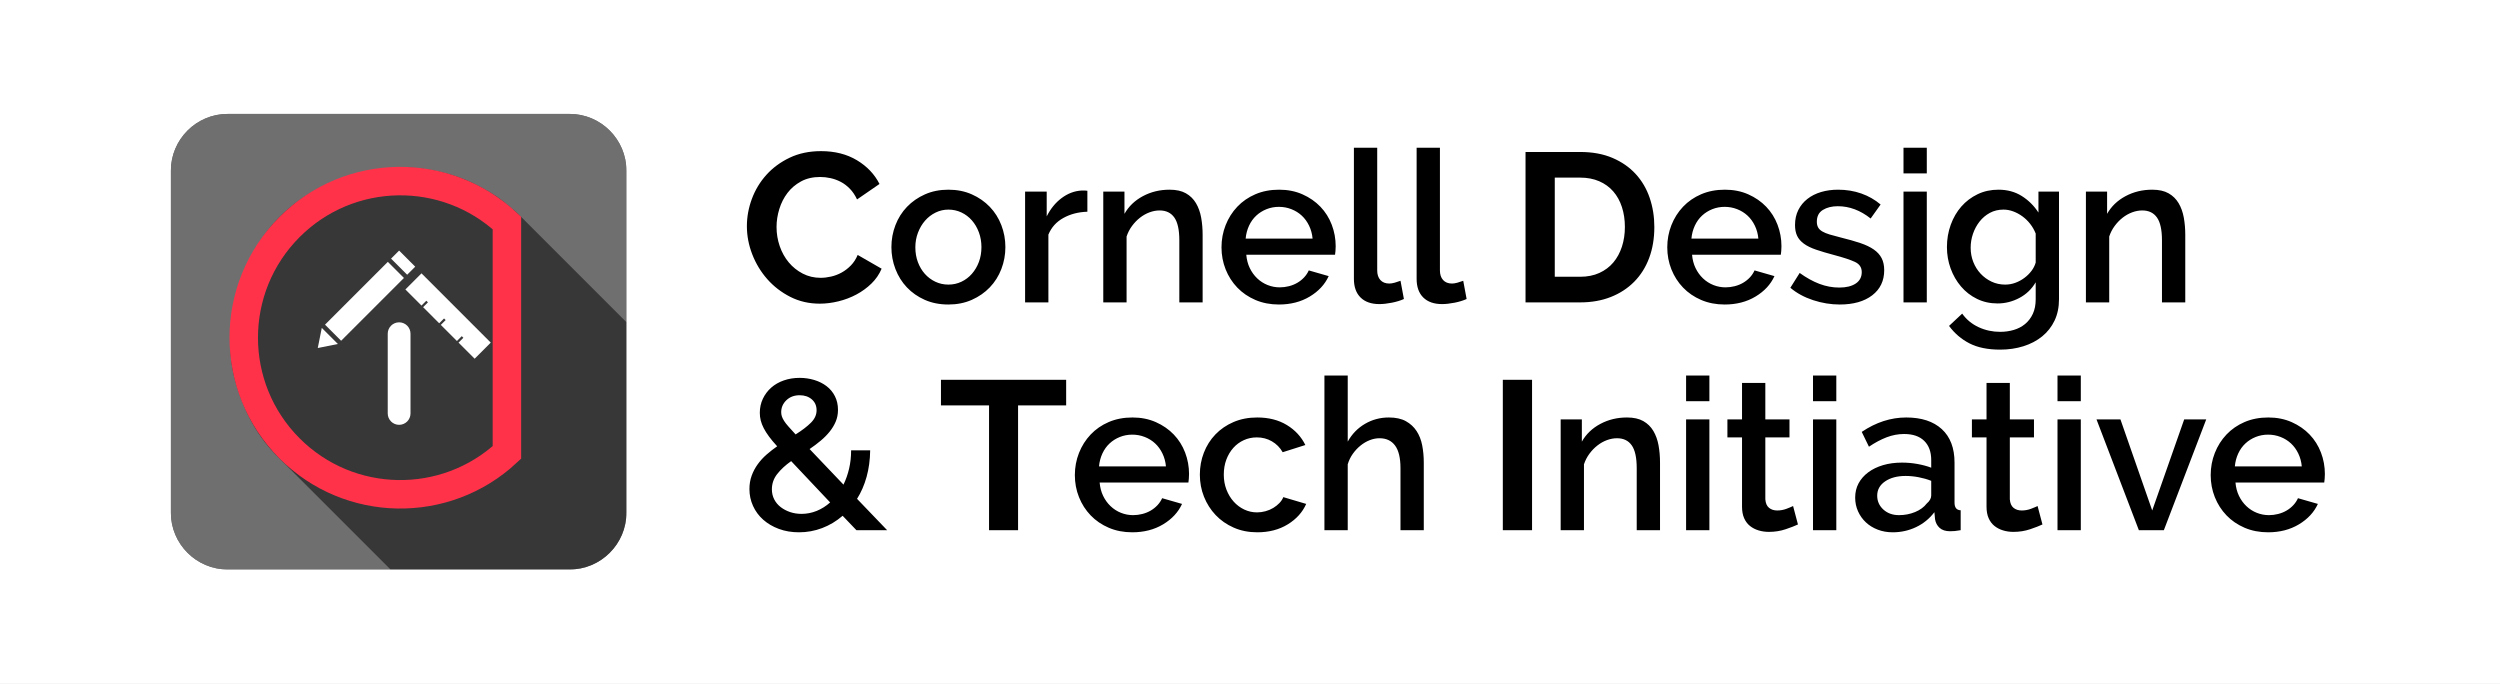
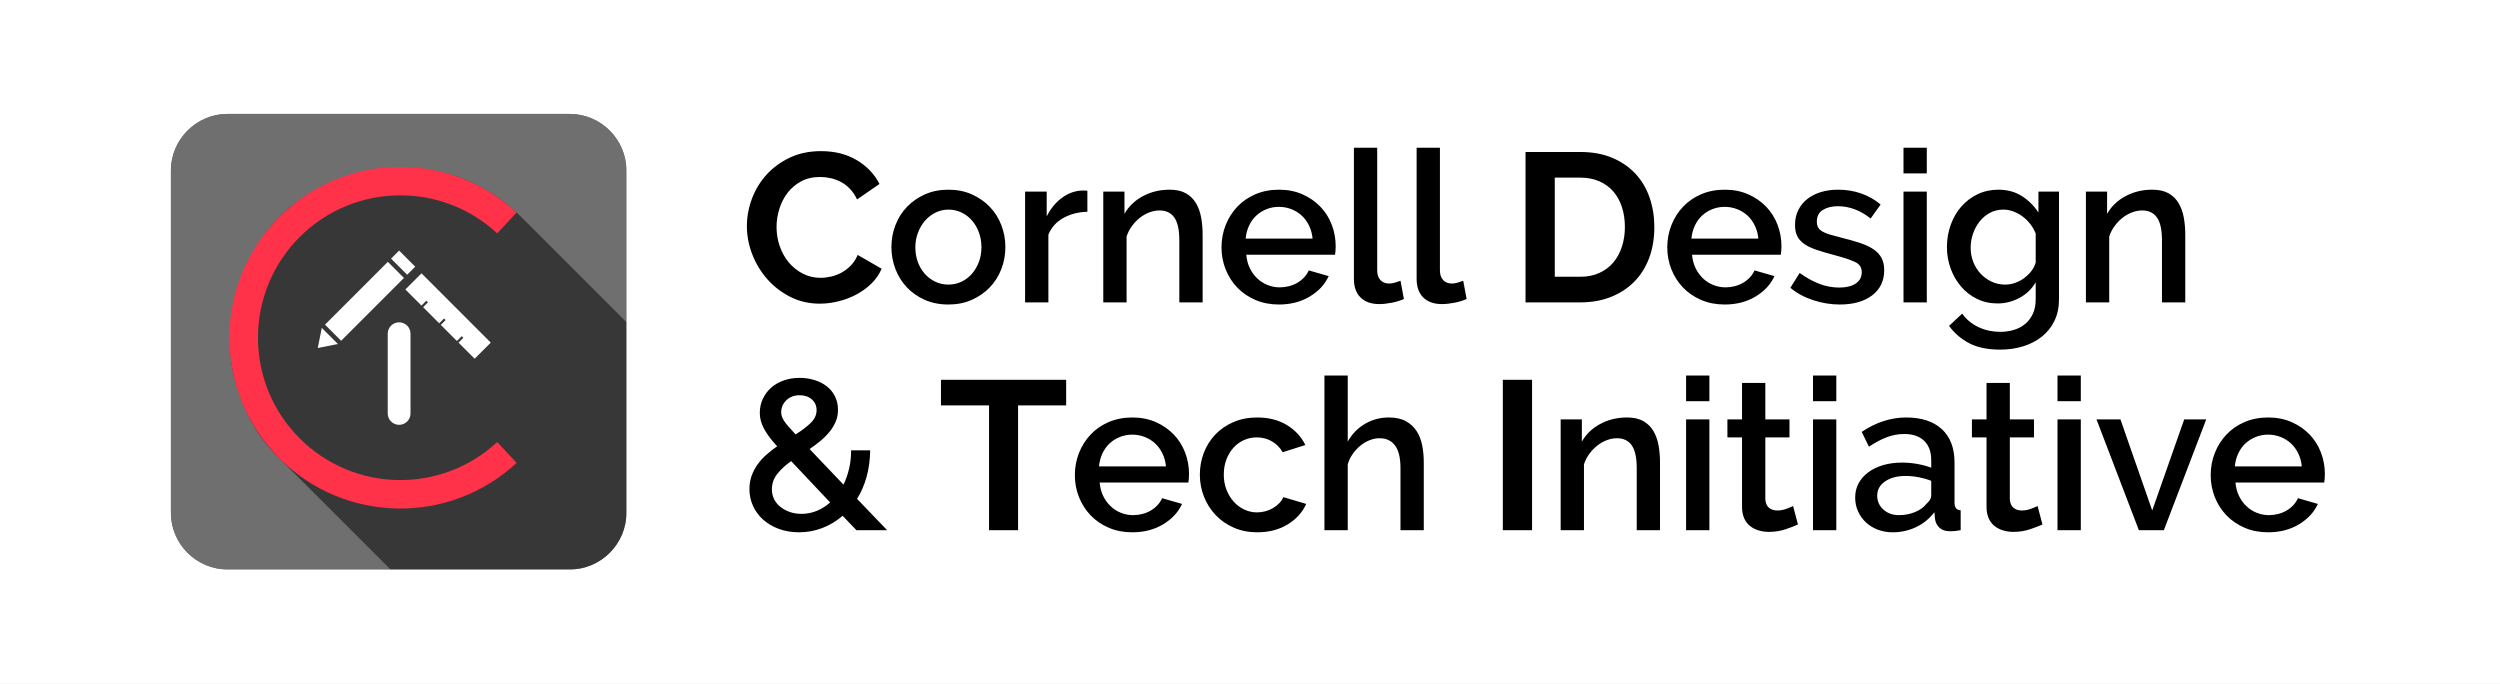
<svg xmlns="http://www.w3.org/2000/svg" xmlns:xlink="http://www.w3.org/1999/xlink" width="4390px" height="1200px" viewBox="0 0 4390 1200" version="1.1">
  <defs>
    <rect id="path-1" x="0" y="0" width="800" height="800" rx="100" />
  </defs>
  <g id="Wordmark-Dark-Text-Background" stroke="none" stroke-width="1" fill="none" fill-rule="evenodd">
    <rect fill="#FFFFFF" x="0" y="0" width="4390" height="1200" />
    <g id="Wordmark-Dark-Text-Transparent">
      <g id="Wordmark-Dark-Text-No-Padding" transform="translate(300, 200)">
        <g id="Logo-Text---Dark" transform="translate(1000, 0)" fill="#000000" fill-rule="evenodd">
          <path d="M11.532,197.08 C11.532,180.96 14.446,165.026 20.274,149.278 C26.102,133.53 34.596,119.456 45.756,107.056 C56.916,94.656 70.556,84.612 86.676,76.924 C102.796,69.236 121.148,65.392 141.732,65.392 C166.036,65.392 187.054,70.724 204.786,81.388 C222.518,92.052 235.724,105.94 244.404,123.052 L204.972,150.208 C201.5,142.768 197.284,136.506 192.324,131.422 C187.364,126.338 182.032,122.308 176.328,119.332 C170.624,116.356 164.672,114.186 158.472,112.822 C152.272,111.458 146.196,110.776 140.244,110.776 C127.348,110.776 116.126,113.38 106.578,118.588 C97.03,123.796 89.094,130.554 82.77,138.862 C76.446,147.17 71.672,156.594 68.448,167.134 C65.224,177.674 63.612,188.152 63.612,198.568 C63.612,210.224 65.472,221.446 69.192,232.234 C72.912,243.022 78.182,252.508 85.002,260.692 C91.822,268.876 100.006,275.448 109.554,280.408 C119.102,285.368 129.58,287.848 140.988,287.848 C146.94,287.848 153.14,287.104 159.588,285.616 C166.036,284.128 172.174,281.772 178.002,278.548 C183.83,275.324 189.224,271.17 194.184,266.086 C199.144,261.002 203.112,254.864 206.088,247.672 L248.124,271.852 C243.908,281.772 237.894,290.514 230.082,298.078 C222.27,305.642 213.466,312.028 203.67,317.236 C193.874,322.444 183.396,326.412 172.236,329.14 C161.076,331.868 150.164,333.232 139.5,333.232 C120.652,333.232 103.416,329.264 87.792,321.328 C72.168,313.392 58.714,303.038 47.43,290.266 C36.146,277.494 27.342,262.986 21.018,246.742 C14.694,230.498 11.532,213.944 11.532,197.08 Z M365.382,334.72 C350.005,334.72 336.18,331.992 323.904,326.536 C311.627,321.08 301.15,313.764 292.469,304.588 C283.789,295.412 277.094,284.686 272.382,272.41 C267.669,260.134 265.313,247.3 265.313,233.908 C265.313,220.516 267.669,207.682 272.382,195.406 C277.094,183.13 283.851,172.404 292.656,163.228 C301.46,154.052 311.999,146.736 324.276,141.28 C336.552,135.824 350.253,133.096 365.382,133.096 C380.51,133.096 394.211,135.824 406.488,141.28 C418.764,146.736 429.303,154.052 438.108,163.228 C446.912,172.404 453.669,183.13 458.382,195.406 C463.094,207.682 465.45,220.516 465.45,233.908 C465.45,247.3 463.094,260.134 458.382,272.41 C453.669,284.686 446.912,295.412 438.108,304.588 C429.303,313.764 418.764,321.08 406.488,326.536 C394.211,331.992 380.51,334.72 365.382,334.72 Z M307.349,234.28 C307.349,243.704 308.837,252.384 311.813,260.32 C314.79,268.256 318.881,275.138 324.089,280.966 C329.298,286.794 335.435,291.382 342.503,294.73 C349.572,298.078 357.197,299.752 365.382,299.752 C373.566,299.752 381.191,298.078 388.26,294.73 C395.328,291.382 401.465,286.732 406.673,280.78 C411.882,274.828 415.973,267.884 418.95,259.948 C421.926,252.012 423.413,243.332 423.413,233.908 C423.413,224.732 421.926,216.114 418.95,208.054 C415.973,199.994 411.882,192.988 406.673,187.036 C401.465,181.084 395.328,176.434 388.26,173.086 C381.191,169.738 373.566,168.064 365.382,168.064 C357.445,168.064 349.944,169.8 342.875,173.272 C335.807,176.744 329.67,181.456 324.462,187.408 C319.253,193.36 315.1,200.366 312,208.426 C308.899,216.486 307.349,225.104 307.349,234.28 Z M609.432,171.784 C593.56,172.28 579.486,175.938 567.21,182.758 C554.934,189.578 546.192,199.312 540.984,211.96 L540.984,331 L500.064,331 L500.064,136.444 L538.008,136.444 L538.008,179.968 C544.704,166.576 553.446,155.85 564.234,147.79 C575.022,139.73 586.616,135.328 599.016,134.584 L605.154,134.584 C606.766,134.584 608.192,134.708 609.432,134.956 L609.432,171.784 Z M811.818,331 L770.898,331 L770.898,222.004 C770.898,203.652 767.984,190.322 762.156,182.014 C756.328,173.706 747.71,169.552 736.302,169.552 C730.35,169.552 724.398,170.668 718.446,172.9 C712.494,175.132 706.914,178.294 701.706,182.386 C696.498,186.478 691.848,191.314 687.756,196.894 C683.664,202.474 680.502,208.612 678.27,215.308 L678.27,331 L637.35,331 L637.35,136.444 L674.55,136.444 L674.55,175.504 C681.99,162.36 692.778,152.006 706.914,144.442 C721.05,136.878 736.674,133.096 753.786,133.096 C765.442,133.096 774.99,135.204 782.43,139.42 C789.87,143.636 795.76,149.402 800.1,156.718 C804.44,164.034 807.478,172.466 809.214,182.014 C810.95,191.562 811.818,201.668 811.818,212.332 L811.818,331 Z M945.756,334.72 C930.628,334.72 916.864,332.054 904.464,326.722 C892.064,321.39 881.462,314.136 872.658,304.96 C863.854,295.784 857.034,285.12 852.198,272.968 C847.362,260.816 844.944,247.92 844.944,234.28 C844.944,220.64 847.362,207.682 852.198,195.406 C857.034,183.13 863.854,172.342 872.658,163.042 C881.462,153.742 892.064,146.426 904.464,141.094 C916.864,135.762 930.752,133.096 946.128,133.096 C961.256,133.096 974.958,135.824 987.234,141.28 C999.51,146.736 1009.988,153.99 1018.668,163.042 C1027.348,172.094 1033.982,182.634 1038.57,194.662 C1043.158,206.69 1045.452,219.276 1045.452,232.42 C1045.452,235.396 1045.328,238.186 1045.08,240.79 C1044.832,243.394 1044.584,245.564 1044.336,247.3 L888.468,247.3 C889.212,255.98 891.258,263.792 894.606,270.736 C897.954,277.68 902.294,283.694 907.626,288.778 C912.958,293.862 919.034,297.768 925.854,300.496 C932.674,303.224 939.804,304.588 947.244,304.588 C952.7,304.588 958.094,303.906 963.426,302.542 C968.758,301.178 973.656,299.194 978.12,296.59 C982.584,293.986 986.552,290.824 990.024,287.104 C993.496,283.384 996.224,279.292 998.208,274.828 L1033.176,284.872 C1026.48,299.504 1015.382,311.47 999.882,320.77 C984.382,330.07 966.34,334.72 945.756,334.72 Z M1004.904,219.028 C1004.16,210.844 1002.114,203.28 998.766,196.336 C995.418,189.392 991.14,183.502 985.932,178.666 C980.724,173.83 974.648,170.048 967.704,167.32 C960.76,164.592 953.444,163.228 945.756,163.228 C938.068,163.228 930.814,164.592 923.994,167.32 C917.174,170.048 911.16,173.83 905.952,178.666 C900.744,183.502 896.528,189.392 893.304,196.336 C890.08,203.28 888.096,210.844 887.352,219.028 L1004.904,219.028 Z M1077.462,59.44 L1118.382,59.44 L1118.382,274.828 C1118.382,282.02 1120.242,287.662 1123.962,291.754 C1127.682,295.846 1132.89,297.892 1139.586,297.892 C1142.314,297.892 1145.476,297.396 1149.072,296.404 C1152.668,295.412 1156.078,294.296 1159.302,293.056 L1165.254,325.048 C1159.302,327.776 1152.234,329.946 1144.05,331.558 C1135.866,333.17 1128.55,333.976 1122.102,333.976 C1107.966,333.976 1096.992,330.132 1089.18,322.444 C1081.368,314.756 1077.462,303.844 1077.462,289.708 L1077.462,59.44 Z M1187.592,59.44 L1228.512,59.44 L1228.512,274.828 C1228.512,282.02 1230.372,287.662 1234.092,291.754 C1237.812,295.846 1243.02,297.892 1249.716,297.892 C1252.444,297.892 1255.606,297.396 1259.202,296.404 C1262.798,295.412 1266.208,294.296 1269.432,293.056 L1275.384,325.048 C1269.432,327.776 1262.364,329.946 1254.18,331.558 C1245.996,333.17 1238.68,333.976 1232.232,333.976 C1218.096,333.976 1207.122,330.132 1199.31,322.444 C1191.498,314.756 1187.592,303.844 1187.592,289.708 L1187.592,59.44 Z M1378.836,331 L1378.836,66.88 L1474.812,66.88 C1496.388,66.88 1515.298,70.352 1531.542,77.296 C1547.786,84.24 1561.364,93.664 1572.276,105.568 C1583.188,117.472 1591.372,131.422 1596.828,147.418 C1602.284,163.414 1605.012,180.464 1605.012,198.568 C1605.012,218.656 1601.974,236.822 1595.898,253.066 C1589.822,269.31 1581.08,283.198 1569.672,294.73 C1558.264,306.262 1544.562,315.19 1528.566,321.514 C1512.57,327.838 1494.652,331 1474.812,331 L1378.836,331 Z M1553.304,198.568 C1553.304,185.92 1551.568,174.264 1548.096,163.6 C1544.624,152.936 1539.54,143.76 1532.844,136.072 C1526.148,128.384 1517.902,122.432 1508.106,118.216 C1498.31,114 1487.212,111.892 1474.812,111.892 L1430.172,111.892 L1430.172,285.988 L1474.812,285.988 C1487.46,285.988 1498.682,283.756 1508.478,279.292 C1518.274,274.828 1526.458,268.69 1533.03,260.878 C1539.602,253.066 1544.624,243.828 1548.096,233.164 C1551.568,222.5 1553.304,210.968 1553.304,198.568 Z M1728.534,334.72 C1713.406,334.72 1699.642,332.054 1687.242,326.722 C1674.842,321.39 1664.24,314.136 1655.436,304.96 C1646.632,295.784 1639.812,285.12 1634.976,272.968 C1630.14,260.816 1627.722,247.92 1627.722,234.28 C1627.722,220.64 1630.14,207.682 1634.976,195.406 C1639.812,183.13 1646.632,172.342 1655.436,163.042 C1664.24,153.742 1674.842,146.426 1687.242,141.094 C1699.642,135.762 1713.53,133.096 1728.906,133.096 C1744.034,133.096 1757.736,135.824 1770.012,141.28 C1782.288,146.736 1792.766,153.99 1801.446,163.042 C1810.126,172.094 1816.76,182.634 1821.348,194.662 C1825.936,206.69 1828.23,219.276 1828.23,232.42 C1828.23,235.396 1828.106,238.186 1827.858,240.79 C1827.61,243.394 1827.362,245.564 1827.114,247.3 L1671.246,247.3 C1671.99,255.98 1674.036,263.792 1677.384,270.736 C1680.732,277.68 1685.072,283.694 1690.404,288.778 C1695.736,293.862 1701.812,297.768 1708.632,300.496 C1715.452,303.224 1722.582,304.588 1730.022,304.588 C1735.478,304.588 1740.872,303.906 1746.204,302.542 C1751.536,301.178 1756.434,299.194 1760.898,296.59 C1765.362,293.986 1769.33,290.824 1772.802,287.104 C1776.274,283.384 1779.002,279.292 1780.986,274.828 L1815.954,284.872 C1809.258,299.504 1798.16,311.47 1782.66,320.77 C1767.16,330.07 1749.118,334.72 1728.534,334.72 Z M1787.682,219.028 C1786.938,210.844 1784.892,203.28 1781.544,196.336 C1778.196,189.392 1773.918,183.502 1768.71,178.666 C1763.502,173.83 1757.426,170.048 1750.482,167.32 C1743.538,164.592 1736.222,163.228 1728.534,163.228 C1720.846,163.228 1713.592,164.592 1706.772,167.32 C1699.952,170.048 1693.938,173.83 1688.73,178.666 C1683.522,183.502 1679.306,189.392 1676.082,196.336 C1672.858,203.28 1670.874,210.844 1670.13,219.028 L1787.682,219.028 Z M1930.548,334.72 C1914.924,334.72 1899.362,332.178 1883.862,327.094 C1868.362,322.01 1855.032,314.756 1843.872,305.332 L1860.24,279.292 C1871.896,287.724 1883.428,294.11 1894.836,298.45 C1906.244,302.79 1917.9,304.96 1929.804,304.96 C1941.956,304.96 1951.566,302.604 1958.634,297.892 C1965.702,293.18 1969.236,286.484 1969.236,277.804 C1969.236,269.62 1965.268,263.668 1957.332,259.948 C1949.396,256.228 1936.996,252.136 1920.132,247.672 C1907.98,244.448 1897.564,241.348 1888.884,238.372 C1880.204,235.396 1873.136,231.924 1867.68,227.956 C1862.224,223.988 1858.256,219.4 1855.776,214.192 C1853.296,208.984 1852.056,202.66 1852.056,195.22 C1852.056,185.3 1853.978,176.496 1857.822,168.808 C1861.666,161.12 1866.998,154.61 1873.818,149.278 C1880.638,143.946 1888.636,139.916 1897.812,137.188 C1906.988,134.46 1916.908,133.096 1927.572,133.096 C1942.204,133.096 1955.844,135.328 1968.492,139.792 C1981.14,144.256 1992.424,150.704 2002.344,159.136 L1984.86,183.688 C1966.756,169.304 1947.536,162.112 1927.2,162.112 C1916.784,162.112 1908.042,164.282 1900.974,168.622 C1893.906,172.962 1890.372,179.844 1890.372,189.268 C1890.372,193.236 1891.116,196.584 1892.604,199.312 C1894.092,202.04 1896.51,204.396 1899.858,206.38 C1903.206,208.364 1907.546,210.162 1912.878,211.774 C1918.21,213.386 1924.844,215.184 1932.78,217.168 C1945.924,220.392 1957.27,223.616 1966.818,226.84 C1976.366,230.064 1984.24,233.846 1990.44,238.186 C1996.64,242.526 2001.228,247.61 2004.204,253.438 C2007.18,259.266 2008.668,266.272 2008.668,274.456 C2008.668,293.056 2001.662,307.75 1987.65,318.538 C1973.638,329.326 1954.604,334.72 1930.548,334.72 Z M2042.538,331 L2042.538,136.444 L2083.458,136.444 L2083.458,331 L2042.538,331 Z M2042.538,104.452 L2042.538,59.44 L2083.458,59.44 L2083.458,104.452 L2042.538,104.452 Z M2207.724,332.86 C2194.58,332.86 2182.552,330.194 2171.64,324.862 C2160.728,319.53 2151.366,312.276 2143.554,303.1 C2135.742,293.924 2129.666,283.384 2125.326,271.48 C2120.986,259.576 2118.816,247.052 2118.816,233.908 C2118.816,220.02 2121.048,206.938 2125.512,194.662 C2129.976,182.386 2136.176,171.722 2144.112,162.67 C2152.048,153.618 2161.534,146.426 2172.57,141.094 C2183.606,135.762 2195.82,133.096 2209.212,133.096 C2224.836,133.096 2238.538,136.816 2250.318,144.256 C2262.098,151.696 2271.832,161.368 2279.52,173.272 L2279.52,136.444 L2315.604,136.444 L2315.604,325.42 C2315.604,339.556 2313,352.08 2307.792,362.992 C2302.584,373.904 2295.33,383.142 2286.03,390.706 C2276.73,398.27 2265.756,404.036 2253.108,408.004 C2240.46,411.972 2226.82,413.956 2212.188,413.956 C2190.612,413.956 2172.694,410.298 2158.434,402.982 C2144.174,395.666 2132.208,385.436 2122.536,372.292 L2145.6,350.716 C2153.04,361.132 2162.65,369.068 2174.43,374.524 C2186.21,379.98 2198.796,382.708 2212.188,382.708 C2220.62,382.708 2228.618,381.592 2236.182,379.36 C2243.746,377.128 2250.38,373.656 2256.084,368.944 C2261.788,364.232 2266.314,358.28 2269.662,351.088 C2273.01,343.896 2274.684,335.34 2274.684,325.42 L2274.684,295.66 C2267.74,307.564 2258.192,316.74 2246.04,323.188 C2233.888,329.636 2221.116,332.86 2207.724,332.86 Z M2221.116,299.752 C2227.316,299.752 2233.268,298.698 2238.972,296.59 C2244.676,294.482 2249.946,291.63 2254.782,288.034 C2259.618,284.438 2263.772,280.346 2267.244,275.758 C2270.716,271.17 2273.196,266.272 2274.684,261.064 L2274.684,210.1 C2272.204,203.9 2268.98,198.258 2265.012,193.174 C2261.044,188.09 2256.518,183.688 2251.434,179.968 C2246.35,176.248 2240.956,173.334 2235.252,171.226 C2229.548,169.118 2223.844,168.064 2218.14,168.064 C2209.212,168.064 2201.214,169.986 2194.146,173.83 C2187.078,177.674 2181.064,182.758 2176.104,189.082 C2171.144,195.406 2167.3,202.536 2164.572,210.472 C2161.844,218.408 2160.48,226.592 2160.48,235.024 C2160.48,243.952 2162.03,252.322 2165.13,260.134 C2168.23,267.946 2172.508,274.766 2177.964,280.594 C2183.42,286.422 2189.806,291.072 2197.122,294.544 C2204.438,298.016 2212.436,299.752 2221.116,299.752 Z M2537.334,331 L2496.414,331 L2496.414,222.004 C2496.414,203.652 2493.501,190.322 2487.673,182.014 C2481.844,173.706 2473.227,169.552 2461.818,169.552 C2455.866,169.552 2449.915,170.668 2443.963,172.9 C2438.01,175.132 2432.431,178.294 2427.222,182.386 C2422.014,186.478 2417.365,191.314 2413.273,196.894 C2409.18,202.474 2406.019,208.612 2403.787,215.308 L2403.787,331 L2362.867,331 L2362.867,136.444 L2400.066,136.444 L2400.066,175.504 C2407.507,162.36 2418.294,152.006 2432.43,144.442 C2446.567,136.878 2462.19,133.096 2479.302,133.096 C2490.959,133.096 2500.506,135.204 2507.947,139.42 C2515.387,143.636 2521.276,149.402 2525.617,156.718 C2529.957,164.034 2532.994,172.466 2534.731,182.014 C2536.466,191.562 2537.334,201.668 2537.334,212.332 L2537.334,331 Z M203.856,731 L179.676,705.704 C168.764,715.128 156.798,722.32 143.778,727.28 C130.758,732.24 117.18,734.72 103.044,734.72 C90.148,734.72 78.368,732.736 67.704,728.768 C57.04,724.8 47.864,719.406 40.176,712.586 C32.488,705.766 26.536,697.706 22.32,688.406 C18.104,679.106 15.996,669.248 15.996,658.832 C15.996,650.4 17.298,642.588 19.902,635.396 C22.506,628.204 26.04,621.508 30.504,615.308 C34.968,609.108 40.176,603.404 46.128,598.196 C52.08,592.988 58.28,588.152 64.728,583.688 C59.024,577.488 54.25,571.784 50.406,566.576 C46.562,561.368 43.462,556.47 41.106,551.882 C38.75,547.294 37.014,542.83 35.898,538.49 C34.782,534.15 34.224,529.624 34.224,524.912 C34.224,515.984 36.022,507.738 39.618,500.174 C43.214,492.61 48.112,486.1 54.312,480.644 C60.512,475.188 67.89,470.972 76.446,467.996 C85.002,465.02 94.24,463.532 104.16,463.532 C113.088,463.532 121.644,464.772 129.828,467.252 C138.012,469.732 145.204,473.328 151.404,478.04 C157.604,482.752 162.502,488.642 166.098,495.71 C169.694,502.778 171.492,510.776 171.492,519.704 C171.492,527.144 170.19,533.964 167.586,540.164 C164.982,546.364 161.448,552.254 156.984,557.834 C152.52,563.414 147.25,568.746 141.174,573.83 C135.098,578.914 128.588,583.812 121.644,588.524 L181.164,651.02 C185.38,642.34 188.666,632.978 191.022,622.934 C193.378,612.89 194.556,602.164 194.556,590.756 L228.036,590.756 C227.788,607.62 225.68,623.182 221.712,637.442 C217.744,651.702 212.164,664.536 204.972,675.944 L257.796,731 L203.856,731 Z M107.508,702.356 C116.684,702.356 125.55,700.62 134.106,697.148 C142.662,693.676 150.536,688.716 157.728,682.268 L89.28,609.728 C79.112,616.92 70.928,624.484 64.728,632.42 C58.528,640.356 55.428,649.284 55.428,659.204 C55.428,665.652 56.792,671.542 59.52,676.874 C62.248,682.206 66.03,686.732 70.866,690.452 C75.702,694.172 81.22,697.086 87.42,699.194 C93.62,701.302 100.316,702.356 107.508,702.356 Z M71.796,523.796 C71.796,526.276 72.168,528.694 72.912,531.05 C73.656,533.406 74.958,536.072 76.818,539.048 C78.678,542.024 81.282,545.372 84.63,549.092 C87.978,552.812 92.132,557.4 97.092,562.856 C108.5,555.664 117.49,548.782 124.062,542.21 C130.634,535.638 133.92,528.384 133.92,520.448 C133.92,512.512 131.13,506.126 125.55,501.29 C119.97,496.454 112.84,494.036 104.16,494.036 C94.736,494.036 86.986,496.95 80.91,502.778 C74.834,508.606 71.796,515.612 71.796,523.796 Z M572.172,511.892 L487.728,511.892 L487.728,731 L436.764,731 L436.764,511.892 L352.32,511.892 L352.32,466.88 L572.172,466.88 L572.172,511.892 Z M688.254,734.72 C673.126,734.72 659.362,732.054 646.962,726.722 C634.562,721.39 623.96,714.136 615.156,704.96 C606.352,695.784 599.532,685.12 594.696,672.968 C589.86,660.816 587.442,647.92 587.442,634.28 C587.442,620.64 589.86,607.682 594.696,595.406 C599.532,583.13 606.352,572.342 615.156,563.042 C623.96,553.742 634.562,546.426 646.962,541.094 C659.362,535.762 673.25,533.096 688.626,533.096 C703.754,533.096 717.456,535.824 729.732,541.28 C742.008,546.736 752.486,553.99 761.166,563.042 C769.846,572.094 776.48,582.634 781.068,594.662 C785.656,606.69 787.95,619.276 787.95,632.42 C787.95,635.396 787.826,638.186 787.578,640.79 C787.33,643.394 787.082,645.564 786.834,647.3 L630.966,647.3 C631.71,655.98 633.756,663.792 637.104,670.736 C640.452,677.68 644.792,683.694 650.124,688.778 C655.456,693.862 661.532,697.768 668.352,700.496 C675.172,703.224 682.302,704.588 689.742,704.588 C695.198,704.588 700.592,703.906 705.924,702.542 C711.256,701.178 716.154,699.194 720.618,696.59 C725.082,693.986 729.05,690.824 732.522,687.104 C735.994,683.384 738.722,679.292 740.706,674.828 L775.674,684.872 C768.978,699.504 757.88,711.47 742.38,720.77 C726.88,730.07 708.838,734.72 688.254,734.72 Z M747.402,619.028 C746.658,610.844 744.612,603.28 741.264,596.336 C737.916,589.392 733.638,583.502 728.43,578.666 C723.222,573.83 717.146,570.048 710.202,567.32 C703.258,564.592 695.942,563.228 688.254,563.228 C680.566,563.228 673.312,564.592 666.492,567.32 C659.672,570.048 653.658,573.83 648.45,578.666 C643.242,583.502 639.026,589.392 635.802,596.336 C632.578,603.28 630.594,610.844 629.85,619.028 L747.402,619.028 Z M806.94,633.536 C806.94,619.896 809.296,607 814.008,594.848 C818.72,582.696 825.478,572.032 834.282,562.856 C843.086,553.68 853.688,546.426 866.088,541.094 C878.488,535.762 892.376,533.096 907.752,533.096 C927.84,533.096 945.138,537.498 959.646,546.302 C974.154,555.106 985.004,566.824 992.196,581.456 L952.392,594.104 C947.68,585.92 941.356,579.534 933.42,574.946 C925.484,570.358 916.68,568.064 907.008,568.064 C898.824,568.064 891.198,569.676 884.13,572.9 C877.062,576.124 870.924,580.65 865.716,586.478 C860.508,592.306 856.416,599.188 853.44,607.124 C850.464,615.06 848.976,623.864 848.976,633.536 C848.976,642.96 850.526,651.702 853.626,659.762 C856.726,667.822 860.942,674.828 866.274,680.78 C871.606,686.732 877.806,691.382 884.874,694.73 C891.942,698.078 899.444,699.752 907.38,699.752 C912.34,699.752 917.3,699.07 922.26,697.706 C927.22,696.342 931.746,694.42 935.838,691.94 C939.93,689.46 943.526,686.608 946.626,683.384 C949.726,680.16 952.02,676.688 953.508,672.968 L993.684,684.872 C987.236,699.504 976.448,711.47 961.32,720.77 C946.192,730.07 928.336,734.72 907.752,734.72 C892.624,734.72 878.86,731.992 866.46,726.536 C854.06,721.08 843.458,713.702 834.654,704.402 C825.85,695.102 819.03,684.376 814.194,672.224 C809.358,660.072 806.94,647.176 806.94,633.536 Z M1200.162,731 L1159.242,731 L1159.242,622.004 C1159.242,604.148 1156.08,590.942 1149.756,582.386 C1143.432,573.83 1134.318,569.552 1122.414,569.552 C1116.71,569.552 1111.006,570.668 1105.302,572.9 C1099.598,575.132 1094.204,578.294 1089.12,582.386 C1084.036,586.478 1079.51,591.314 1075.542,596.894 C1071.574,602.474 1068.598,608.612 1066.614,615.308 L1066.614,731 L1025.694,731 L1025.694,459.44 L1066.614,459.44 L1066.614,575.504 C1074.054,562.112 1084.16,551.696 1096.932,544.256 C1109.704,536.816 1123.654,533.096 1138.782,533.096 C1150.934,533.096 1160.916,535.266 1168.728,539.606 C1176.54,543.946 1182.802,549.712 1187.514,556.904 C1192.226,564.096 1195.512,572.466 1197.372,582.014 C1199.232,591.562 1200.162,601.668 1200.162,612.332 L1200.162,731 Z M1338.955,731 L1338.955,466.88 L1390.291,466.88 L1390.291,731 L1338.955,731 Z M1614.997,731 L1574.077,731 L1574.077,622.004 C1574.077,603.652 1571.163,590.322 1565.335,582.014 C1559.507,573.706 1550.889,569.552 1539.481,569.552 C1533.529,569.552 1527.577,570.668 1521.625,572.9 C1515.673,575.132 1510.093,578.294 1504.885,582.386 C1499.677,586.478 1495.027,591.314 1490.935,596.894 C1486.843,602.474 1483.681,608.612 1481.449,615.308 L1481.449,731 L1440.529,731 L1440.529,536.444 L1477.729,536.444 L1477.729,575.504 C1485.169,562.36 1495.957,552.006 1510.093,544.442 C1524.229,536.878 1539.853,533.096 1556.965,533.096 C1568.621,533.096 1578.169,535.204 1585.609,539.42 C1593.049,543.636 1598.939,549.402 1603.279,556.718 C1607.619,564.034 1610.657,572.466 1612.393,582.014 C1614.129,591.562 1614.997,601.668 1614.997,612.332 L1614.997,731 Z M1660.771,731 L1660.771,536.444 L1701.691,536.444 L1701.691,731 L1660.771,731 Z M1660.771,504.452 L1660.771,459.44 L1701.691,459.44 L1701.691,504.452 L1660.771,504.452 Z M1857.205,720.956 C1851.997,723.436 1844.805,726.226 1835.629,729.326 C1826.453,732.426 1816.657,733.976 1806.241,733.976 C1799.793,733.976 1793.717,733.108 1788.013,731.372 C1782.309,729.636 1777.287,727.032 1772.947,723.56 C1768.607,720.088 1765.197,715.562 1762.717,709.982 C1760.237,704.402 1758.997,697.644 1758.997,689.708 L1758.997,568.064 L1733.329,568.064 L1733.329,536.444 L1758.997,536.444 L1758.997,472.46 L1799.917,472.46 L1799.917,536.444 L1842.325,536.444 L1842.325,568.064 L1799.917,568.064 L1799.917,676.688 C1800.413,683.632 1802.583,688.654 1806.427,691.754 C1810.271,694.854 1815.045,696.404 1820.749,696.404 C1826.453,696.404 1831.909,695.412 1837.117,693.428 C1842.325,691.444 1846.169,689.832 1848.649,688.592 L1857.205,720.956 Z M1883.635,731 L1883.635,536.444 L1924.555,536.444 L1924.555,731 L1883.635,731 Z M1883.635,504.452 L1883.635,459.44 L1924.555,459.44 L1924.555,504.452 L1883.635,504.452 Z M2023.525,734.72 C2014.101,734.72 2005.359,733.17 1997.299,730.07 C1989.239,726.97 1982.295,722.692 1976.467,717.236 C1970.639,711.78 1966.051,705.332 1962.703,697.892 C1959.355,690.452 1957.681,682.392 1957.681,673.712 C1957.681,664.536 1959.665,656.228 1963.633,648.788 C1967.601,641.348 1973.243,634.9 1980.559,629.444 C1987.875,623.988 1996.555,619.772 2006.599,616.796 C2016.643,613.82 2027.741,612.332 2039.893,612.332 C2049.069,612.332 2058.121,613.138 2067.049,614.75 C2075.977,616.362 2084.037,618.532 2091.229,621.26 L2091.229,607.868 C2091.229,593.484 2087.137,582.262 2078.953,574.202 C2070.769,566.142 2058.989,562.112 2043.613,562.112 C2033.197,562.112 2022.967,564.034 2012.923,567.878 C2002.879,571.722 1992.525,577.24 1981.861,584.432 L1969.213,558.392 C1994.261,541.528 2020.301,533.096 2047.333,533.096 C2074.117,533.096 2094.949,539.916 2109.829,553.556 C2124.709,567.196 2132.149,586.788 2132.149,612.332 L2132.149,682.64 C2132.149,691.32 2135.745,695.784 2142.937,696.032 L2142.937,731 C2138.969,731.744 2135.559,732.24 2132.707,732.488 C2129.855,732.736 2127.065,732.86 2124.337,732.86 C2116.401,732.86 2110.263,730.876 2105.923,726.908 C2101.583,722.94 2098.917,717.856 2097.925,711.656 L2096.809,699.38 C2088.129,710.788 2077.403,719.53 2064.631,725.606 C2051.859,731.682 2038.157,734.72 2023.525,734.72 Z M2034.685,704.588 C2044.605,704.588 2053.967,702.79 2062.771,699.194 C2071.575,695.598 2078.457,690.576 2083.417,684.128 C2088.625,679.664 2091.229,674.952 2091.229,669.992 L2091.229,644.324 C2084.285,641.596 2076.907,639.488 2069.095,638 C2061.283,636.512 2053.657,635.768 2046.217,635.768 C2031.585,635.768 2019.619,638.93 2010.319,645.254 C2001.019,651.578 1996.369,659.948 1996.369,670.364 C1996.369,680.036 1999.965,688.158 2007.157,694.73 C2014.349,701.302 2023.525,704.588 2034.685,704.588 Z M2286.547,720.956 C2281.339,723.436 2274.147,726.226 2264.971,729.326 C2255.795,732.426 2245.999,733.976 2235.583,733.976 C2229.135,733.976 2223.059,733.108 2217.355,731.372 C2211.651,729.636 2206.629,727.032 2202.289,723.56 C2197.949,720.088 2194.539,715.562 2192.059,709.982 C2189.579,704.402 2188.339,697.644 2188.339,689.708 L2188.339,568.064 L2162.671,568.064 L2162.671,536.444 L2188.339,536.444 L2188.339,472.46 L2229.259,472.46 L2229.259,536.444 L2271.667,536.444 L2271.667,568.064 L2229.259,568.064 L2229.259,676.688 C2229.755,683.632 2231.925,688.654 2235.769,691.754 C2239.613,694.854 2244.387,696.404 2250.091,696.404 C2255.795,696.404 2261.251,695.412 2266.459,693.428 C2271.667,691.444 2275.511,689.832 2277.991,688.592 L2286.547,720.956 Z M2312.977,731 L2312.977,536.444 L2353.897,536.444 L2353.897,731 L2312.977,731 Z M2312.977,504.452 L2312.977,459.44 L2353.897,459.44 L2353.897,504.452 L2312.977,504.452 Z M2455.843,731 L2381.443,536.444 L2423.479,536.444 L2479.279,696.404 L2535.451,536.444 L2574.139,536.444 L2499.739,731 L2455.843,731 Z M2682.781,734.72 C2667.653,734.72 2653.889,732.054 2641.489,726.722 C2629.089,721.39 2618.487,714.136 2609.683,704.96 C2600.879,695.784 2594.059,685.12 2589.223,672.968 C2584.387,660.816 2581.969,647.92 2581.969,634.28 C2581.969,620.64 2584.387,607.682 2589.223,595.406 C2594.059,583.13 2600.879,572.342 2609.683,563.042 C2618.487,553.742 2629.089,546.426 2641.489,541.094 C2653.889,535.762 2667.777,533.096 2683.153,533.096 C2698.281,533.096 2711.983,535.824 2724.259,541.28 C2736.535,546.736 2747.013,553.99 2755.693,563.042 C2764.373,572.094 2771.007,582.634 2775.595,594.662 C2780.183,606.69 2782.477,619.276 2782.477,632.42 C2782.477,635.396 2782.353,638.186 2782.105,640.79 C2781.857,643.394 2781.609,645.564 2781.361,647.3 L2625.493,647.3 C2626.237,655.98 2628.283,663.792 2631.631,670.736 C2634.979,677.68 2639.319,683.694 2644.651,688.778 C2649.983,693.862 2656.059,697.768 2662.879,700.496 C2669.699,703.224 2676.829,704.588 2684.269,704.588 C2689.725,704.588 2695.119,703.906 2700.451,702.542 C2705.783,701.178 2710.681,699.194 2715.145,696.59 C2719.609,693.986 2723.577,690.824 2727.049,687.104 C2730.521,683.384 2733.249,679.292 2735.233,674.828 L2770.201,684.872 C2763.505,699.504 2752.407,711.47 2736.907,720.77 C2721.407,730.07 2703.365,734.72 2682.781,734.72 Z M2741.929,619.028 C2741.185,610.844 2739.139,603.28 2735.791,596.336 C2732.443,589.392 2728.165,583.502 2722.957,578.666 C2717.749,573.83 2711.673,570.048 2704.729,567.32 C2697.785,564.592 2690.469,563.228 2682.781,563.228 C2675.093,563.228 2667.839,564.592 2661.019,567.32 C2654.199,570.048 2648.185,573.83 2642.977,578.666 C2637.769,583.502 2633.553,589.392 2630.329,596.336 C2627.105,603.28 2625.121,610.844 2624.377,619.028 L2741.929,619.028 Z" id="Outlines" />
        </g>
        <g id="Icon-Rounded">
          <mask id="mask-2" fill="white">
            <use xlink:href="#path-1" />
          </mask>
          <use id="Mask" fill="#6F6F6F" fill-rule="evenodd" xlink:href="#path-1" />
          <g id="Icon" mask="url(#mask-2)">
            <rect id="Base" fill="#6F6F6F" fill-rule="evenodd" x="0" y="0" width="800" height="800" />
            <g id="Glyph-Shadow">
              <path d="M363.653,187.929 L625.096,187.929 L932.166,494.999 L639.236,787.929 L362.612,787.929 C312.074,789.012 261.016,774.697 209.436,744.985 C132.066,700.418 64.209,594.694 63.671,488.641 C63.166,389.055 120.009,294.657 187.729,245.714 C211.694,228.394 238.703,212.812 270.272,203.025 C282.715,199.167 300.161,193.311 324.05,190.604 C339.976,188.799 353.176,187.907 363.653,187.929 Z" id="Shadow" fill="#373737" fill-rule="evenodd" transform="translate(497.9169, 487.9571) rotate(45) translate(-497.9169, -487.9571) " />
              <g id="Glyph-Light">
                <path d="M505.196,401.622 L513.681,393.137 L510.853,390.309 L502.368,398.794 L474.083,370.51 L482.569,362.024 L479.74,359.196 L471.255,367.681 L442.971,339.397 L451.456,330.912 L448.627,328.083 L440.142,336.569 L411.858,308.284 L440.142,280 L561.765,401.622 L533.48,429.907 L505.196,401.622 Z M414.978,282.426 L386.693,254.142 L400.836,240 L429.12,268.284 L414.978,282.426 Z M409.321,288.083 L299.012,398.392 L270.728,370.108 L381.037,259.799 L409.321,288.083 Z M400.858,366 C411.904,366 420.858,374.954 420.858,386 L420.858,526 C420.858,537.046 411.904,546 400.858,546 C389.812,546 380.858,537.046 380.858,526 L380.858,386 C380.858,374.954 389.812,366 400.858,366 Z M258,411.12 L265.071,375.765 L293.355,404.049 L258,411.12 Z" id="Arrow" fill="#FFFFFF" fill-rule="evenodd" />
-                 <path d="M392.829,118.185 C245.663,123.535 128,244.527 128,393 C128,544.878 251.122,668 403,668 C551.473,668 672.465,550.337 677.815,403.171 L392.829,118.185 Z" id="Arc" stroke="#FF324A" stroke-width="50" transform="translate(403, 393) rotate(45) translate(-403, -393) " />
+                 <path d="M392.829,118.185 C245.663,123.535 128,244.527 128,393 C128,544.878 251.122,668 403,668 C551.473,668 672.465,550.337 677.815,403.171 M392.829,118.185 Z" id="Arc" stroke="#FF324A" stroke-width="50" transform="translate(403, 393) rotate(45) translate(-403, -393) " />
              </g>
            </g>
          </g>
        </g>
      </g>
    </g>
  </g>
</svg>
